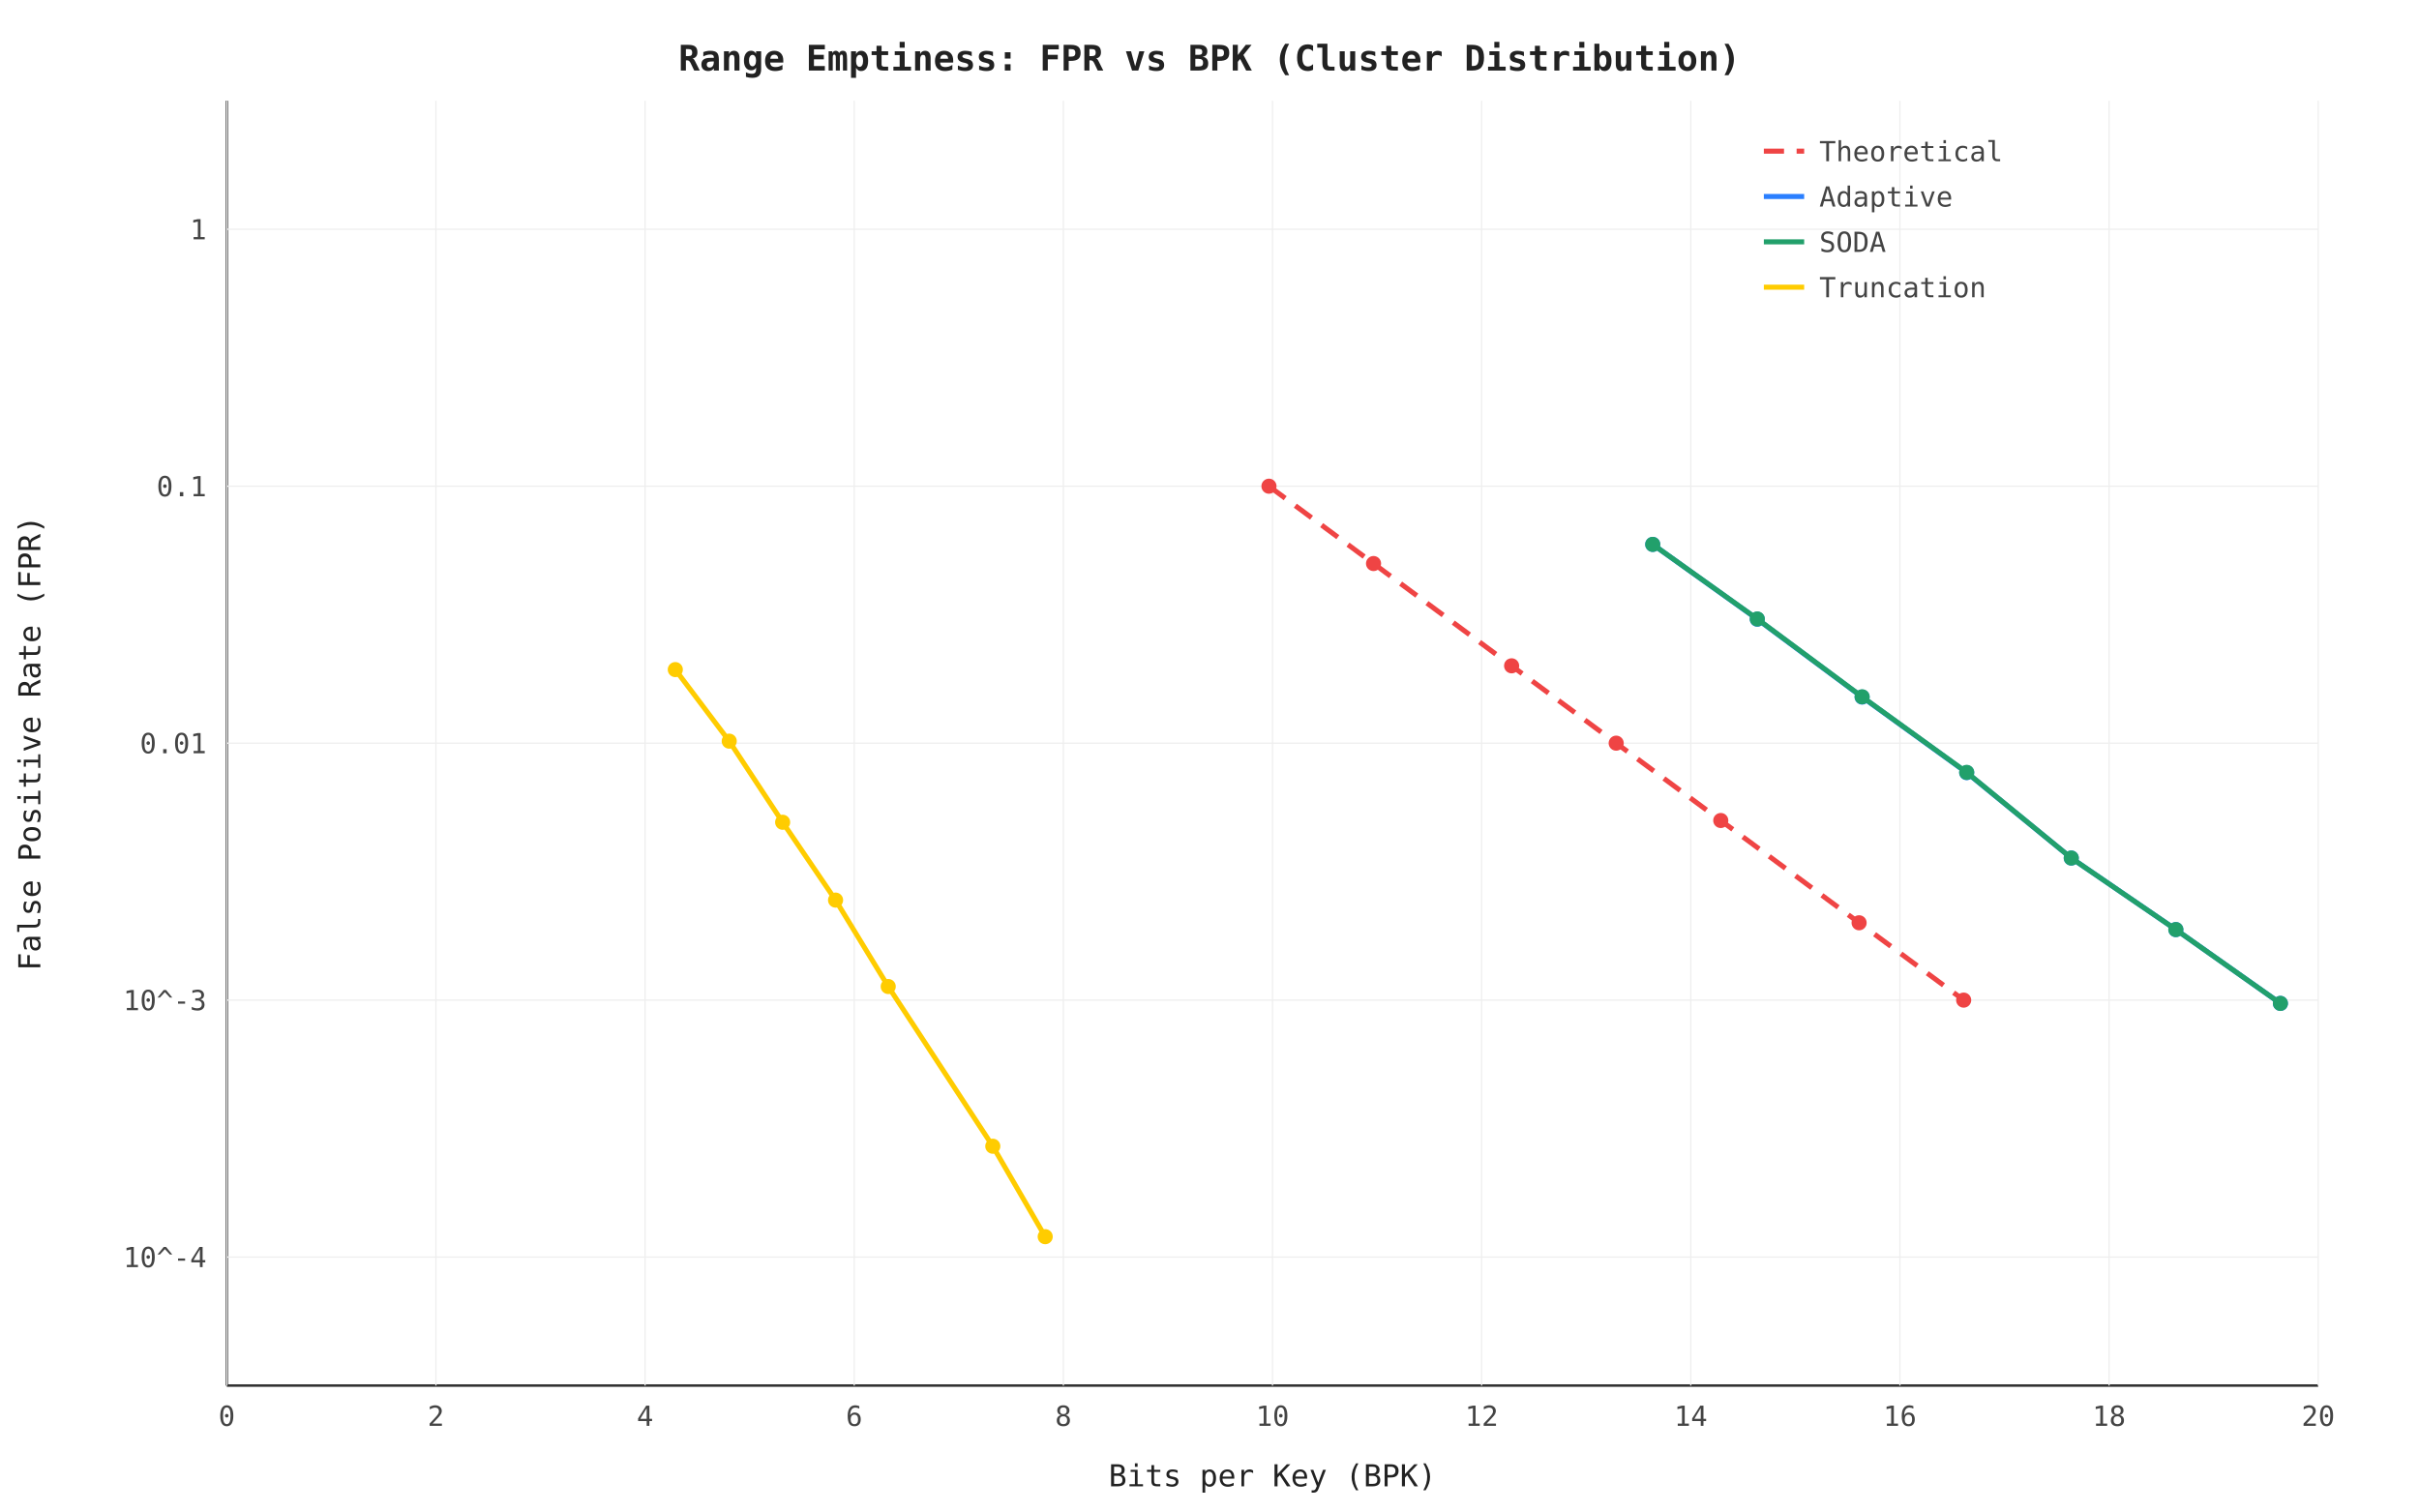
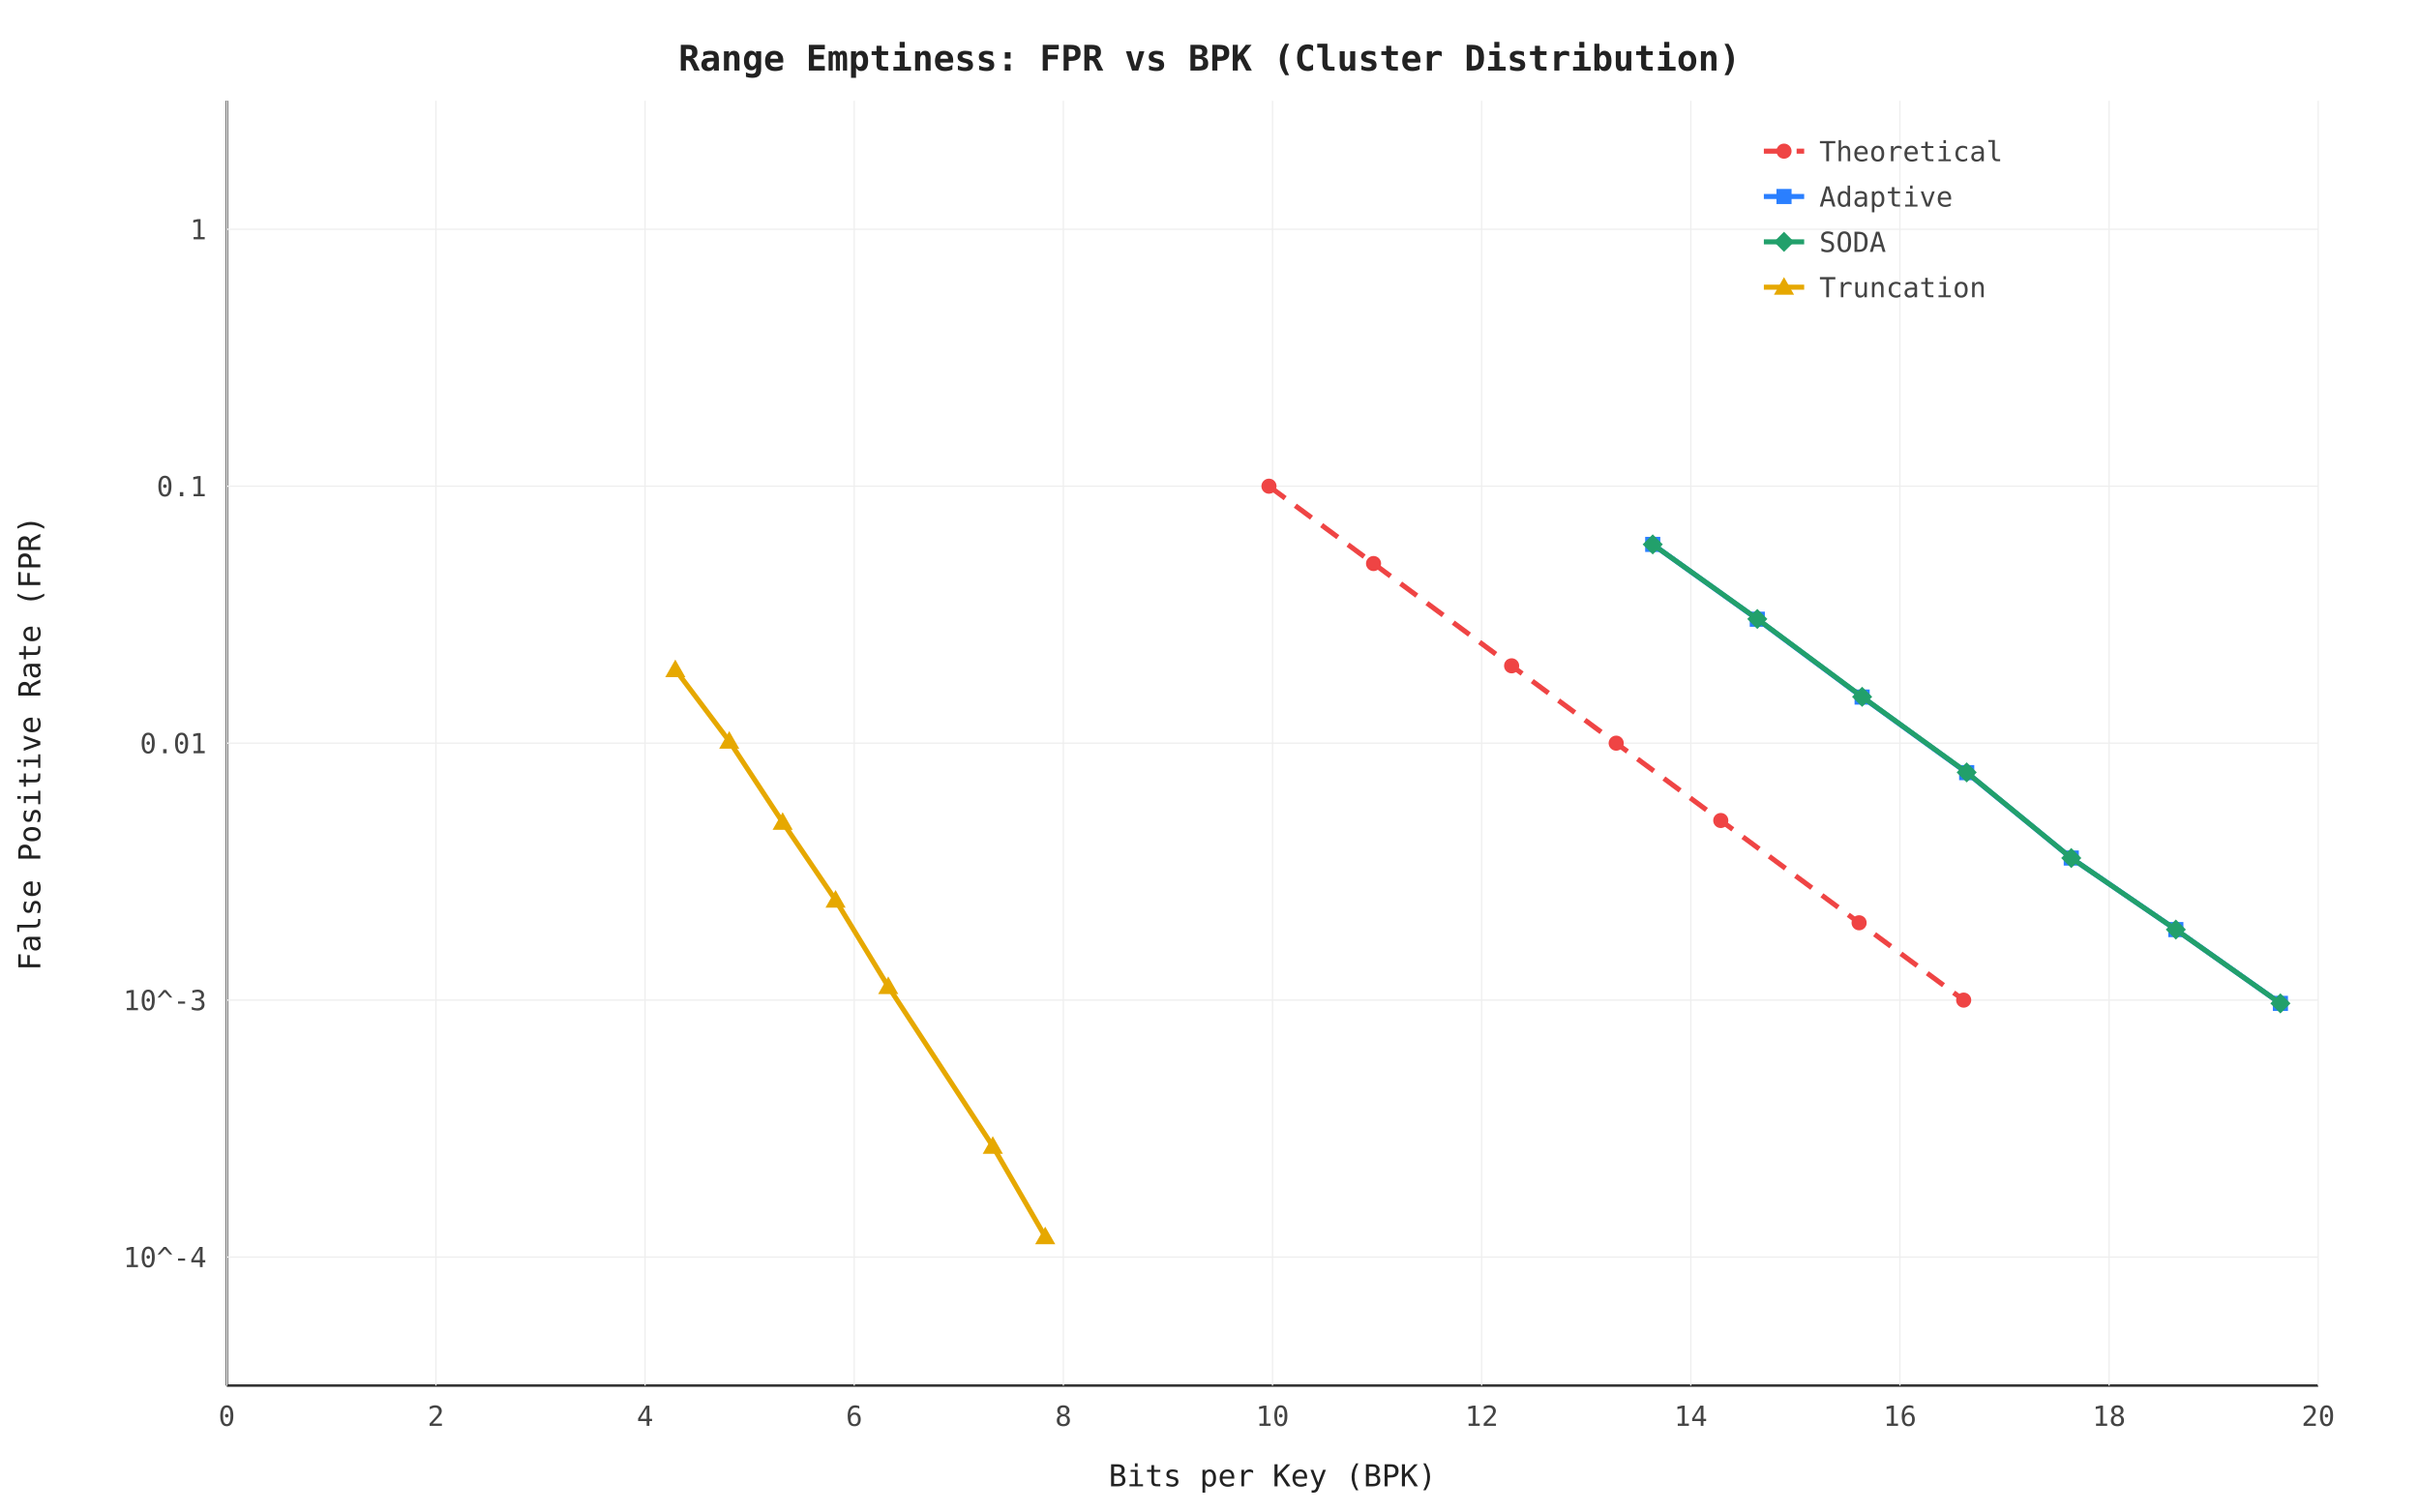
<svg xmlns="http://www.w3.org/2000/svg" width="960" height="600" viewBox="0 0 960 600">
  <style>text{font-family:Menlo,Monaco,monospace;font-size:12px;fill:#222} .axis{stroke:#333;stroke-width:1} .grid{stroke:#eee;stroke-width:0.5} .label{font-size:11px;fill:#444}</style>
  <text x="480" y="28" text-anchor="middle" style="font-size:14px;font-weight:bold">Range Emptiness: FPR vs BPK (Cluster Distribution)</text>
  <line class="axis" x1="90.0" y1="550.0" x2="920.0" y2="550.0" />
  <line class="axis" x1="90.0" y1="40.0" x2="90.0" y2="550.0" />
  <line class="grid" x1="90.0" y1="499.0" x2="920.0" y2="499.0" />
  <text class="label" x="82.0" y="503.0" text-anchor="end">10^-4</text>
  <line class="grid" x1="90.0" y1="397.0" x2="920.0" y2="397.0" />
  <text class="label" x="82.0" y="401.0" text-anchor="end">10^-3</text>
  <line class="grid" x1="90.0" y1="295.0" x2="920.0" y2="295.0" />
  <text class="label" x="82.0" y="299.0" text-anchor="end">0.01</text>
  <line class="grid" x1="90.0" y1="193.0" x2="920.0" y2="193.0" />
  <text class="label" x="82.0" y="197.0" text-anchor="end">0.1</text>
  <line class="grid" x1="90.0" y1="91.0" x2="920.0" y2="91.0" />
  <text class="label" x="82.0" y="95.0" text-anchor="end">1</text>
  <line class="grid" x1="90.0" y1="40.0" x2="90.0" y2="550.0" />
  <text class="label" x="90.0" y="566.0" text-anchor="middle">0</text>
  <line class="grid" x1="173.0" y1="40.0" x2="173.0" y2="550.0" />
  <text class="label" x="173.0" y="566.0" text-anchor="middle">2</text>
  <line class="grid" x1="256.0" y1="40.0" x2="256.0" y2="550.0" />
  <text class="label" x="256.0" y="566.0" text-anchor="middle">4</text>
  <line class="grid" x1="339.0" y1="40.0" x2="339.0" y2="550.0" />
  <text class="label" x="339.0" y="566.0" text-anchor="middle">6</text>
  <line class="grid" x1="422.0" y1="40.0" x2="422.0" y2="550.0" />
  <text class="label" x="422.0" y="566.0" text-anchor="middle">8</text>
  <line class="grid" x1="505.0" y1="40.0" x2="505.0" y2="550.0" />
  <text class="label" x="505.0" y="566.0" text-anchor="middle">10</text>
  <line class="grid" x1="588.0" y1="40.0" x2="588.0" y2="550.0" />
  <text class="label" x="588.0" y="566.0" text-anchor="middle">12</text>
  <line class="grid" x1="671.0" y1="40.0" x2="671.0" y2="550.0" />
  <text class="label" x="671.0" y="566.0" text-anchor="middle">14</text>
  <line class="grid" x1="754.0" y1="40.0" x2="754.0" y2="550.0" />
  <text class="label" x="754.0" y="566.0" text-anchor="middle">16</text>
  <line class="grid" x1="837.0" y1="40.0" x2="837.0" y2="550.0" />
  <text class="label" x="837.0" y="566.0" text-anchor="middle">18</text>
  <line class="grid" x1="920.0" y1="40.0" x2="920.0" y2="550.0" />
  <text class="label" x="920.0" y="566.0" text-anchor="middle">20</text>
  <polyline fill="none" stroke="#ef4444" stroke-width="2" stroke-dasharray="8,5" points="503.6,193.0 545.1,223.7 599.9,264.3 641.4,295.0 682.9,325.7 737.8,366.3 779.3,397.0" />
  <circle cx="503.6" cy="193.0" r="3" fill="#ef4444" />
  <circle cx="545.1" cy="223.7" r="3" fill="#ef4444" />
  <circle cx="599.9" cy="264.3" r="3" fill="#ef4444" />
  <circle cx="641.4" cy="295.0" r="3" fill="#ef4444" />
  <circle cx="682.9" cy="325.7" r="3" fill="#ef4444" />
  <circle cx="737.8" cy="366.3" r="3" fill="#ef4444" />
  <circle cx="779.3" cy="397.0" r="3" fill="#ef4444" />
  <polyline fill="none" stroke="#2a7fff" stroke-width="2" points="655.9,216.1 697.4,245.8 739.0,276.7 780.5,306.7 822.0,340.6 863.5,369.0 905.0,398.3" />
-   <circle cx="655.9" cy="216.1" r="3" fill="#2a7fff" />
-   <circle cx="697.4" cy="245.8" r="3" fill="#2a7fff" />
-   <circle cx="739.0" cy="276.7" r="3" fill="#2a7fff" />
-   <circle cx="780.5" cy="306.7" r="3" fill="#2a7fff" />
-   <circle cx="822.0" cy="340.6" r="3" fill="#2a7fff" />
-   <circle cx="863.5" cy="369.0" r="3" fill="#2a7fff" />
-   <circle cx="905.0" cy="398.3" r="3" fill="#2a7fff" />
+   <rect x="652.9" y="213.1" width="6" height="6" fill="#2a7fff" />
+   <rect x="694.4" y="242.8" width="6" height="6" fill="#2a7fff" />
+   <rect x="736.0" y="273.7" width="6" height="6" fill="#2a7fff" />
+   <rect x="777.5" y="303.7" width="6" height="6" fill="#2a7fff" />
+   <rect x="819.0" y="337.6" width="6" height="6" fill="#2a7fff" />
+   <rect x="860.5" y="366.0" width="6" height="6" fill="#2a7fff" />
+   <rect x="902.0" y="395.3" width="6" height="6" fill="#2a7fff" />
  <polyline fill="none" stroke="#22a06b" stroke-width="2" points="655.9,216.1 697.4,245.7 739.0,276.6 780.5,306.6 822.0,340.6 863.5,369.0 905.0,398.3" />
-   <circle cx="655.9" cy="216.1" r="3" fill="#22a06b" />
-   <circle cx="697.4" cy="245.7" r="3" fill="#22a06b" />
-   <circle cx="739.0" cy="276.6" r="3" fill="#22a06b" />
-   <circle cx="780.5" cy="306.6" r="3" fill="#22a06b" />
-   <circle cx="822.0" cy="340.6" r="3" fill="#22a06b" />
-   <circle cx="863.5" cy="369.0" r="3" fill="#22a06b" />
-   <circle cx="905.0" cy="398.3" r="3" fill="#22a06b" />
-   <polyline fill="none" stroke="#ffcc00" stroke-width="2" points="268.0,265.8 289.4,294.2 310.6,326.4 331.6,357.3 352.5,391.6 394.0,455.0 414.8,490.9" />
-   <circle cx="268.0" cy="265.8" r="3" fill="#ffcc00" />
-   <circle cx="289.4" cy="294.2" r="3" fill="#ffcc00" />
-   <circle cx="310.6" cy="326.4" r="3" fill="#ffcc00" />
-   <circle cx="331.6" cy="357.3" r="3" fill="#ffcc00" />
-   <circle cx="352.5" cy="391.6" r="3" fill="#ffcc00" />
-   <circle cx="394.0" cy="455.0" r="3" fill="#ffcc00" />
-   <circle cx="414.8" cy="490.9" r="3" fill="#ffcc00" />
+   <polygon points="655.9,212.1 659.9,216.1 655.9,220.1 651.9,216.1" fill="#22a06b" />
+   <polygon points="697.4,241.7 701.4,245.7 697.4,249.7 693.4,245.7" fill="#22a06b" />
+   <polygon points="739.0,272.6 743.0,276.6 739.0,280.6 735.0,276.6" fill="#22a06b" />
+   <polygon points="780.5,302.6 784.5,306.6 780.5,310.6 776.5,306.6" fill="#22a06b" />
+   <polygon points="822.0,336.6 826.0,340.6 822.0,344.6 818.0,340.6" fill="#22a06b" />
+   <polygon points="863.5,365.0 867.5,369.0 863.5,373.0 859.5,369.0" fill="#22a06b" />
+   <polygon points="905.0,394.3 909.0,398.3 905.0,402.3 901.0,398.3" fill="#22a06b" />
+   <polyline fill="none" stroke="#e6a800" stroke-width="2" points="268.0,265.8 289.4,294.2 310.6,326.4 331.6,357.3 352.5,391.6 394.0,455.0 414.8,490.9" />
+   <polygon points="268.0,261.8 272.0,268.8 264.0,268.8" fill="#e6a800" />
+   <polygon points="289.4,290.2 293.4,297.2 285.4,297.2" fill="#e6a800" />
+   <polygon points="310.6,322.4 314.6,329.4 306.6,329.4" fill="#e6a800" />
+   <polygon points="331.6,353.3 335.6,360.3 327.6,360.3" fill="#e6a800" />
+   <polygon points="352.5,387.6 356.5,394.6 348.5,394.6" fill="#e6a800" />
+   <polygon points="394.0,451.0 398.0,458.0 390.0,458.0" fill="#e6a800" />
+   <polygon points="414.8,486.9 418.8,493.9 410.8,493.9" fill="#e6a800" />
  <line x1="700" y1="60" x2="716" y2="60" stroke="#ef4444" stroke-width="2" stroke-dasharray="8,5" />
+   <circle cx="708.0" cy="60.0" r="3" fill="#ef4444" />
  <text class="label" x="722" y="64">Theoretical</text>
  <line x1="700" y1="78" x2="716" y2="78" stroke="#2a7fff" stroke-width="2" />
+   <rect x="705.0" y="75.0" width="6" height="6" fill="#2a7fff" />
  <text class="label" x="722" y="82">Adaptive</text>
  <line x1="700" y1="96" x2="716" y2="96" stroke="#22a06b" stroke-width="2" />
+   <polygon points="708.0,92.0 712.0,96.0 708.0,100.0 704.0,96.0" fill="#22a06b" />
  <text class="label" x="722" y="100">SODA</text>
-   <line x1="700" y1="114" x2="716" y2="114" stroke="#ffcc00" stroke-width="2" />
+   <line x1="700" y1="114" x2="716" y2="114" stroke="#e6a800" stroke-width="2" />
+   <polygon points="708.0,110.0 712.0,117.0 704.0,117.0" fill="#e6a800" />
  <text class="label" x="722" y="118">Truncation</text>
  <text x="505" y="590" text-anchor="middle">Bits per Key (BPK)</text>
  <text transform="translate(16,295) rotate(-90)" text-anchor="middle">False Positive Rate (FPR)</text>
</svg>
